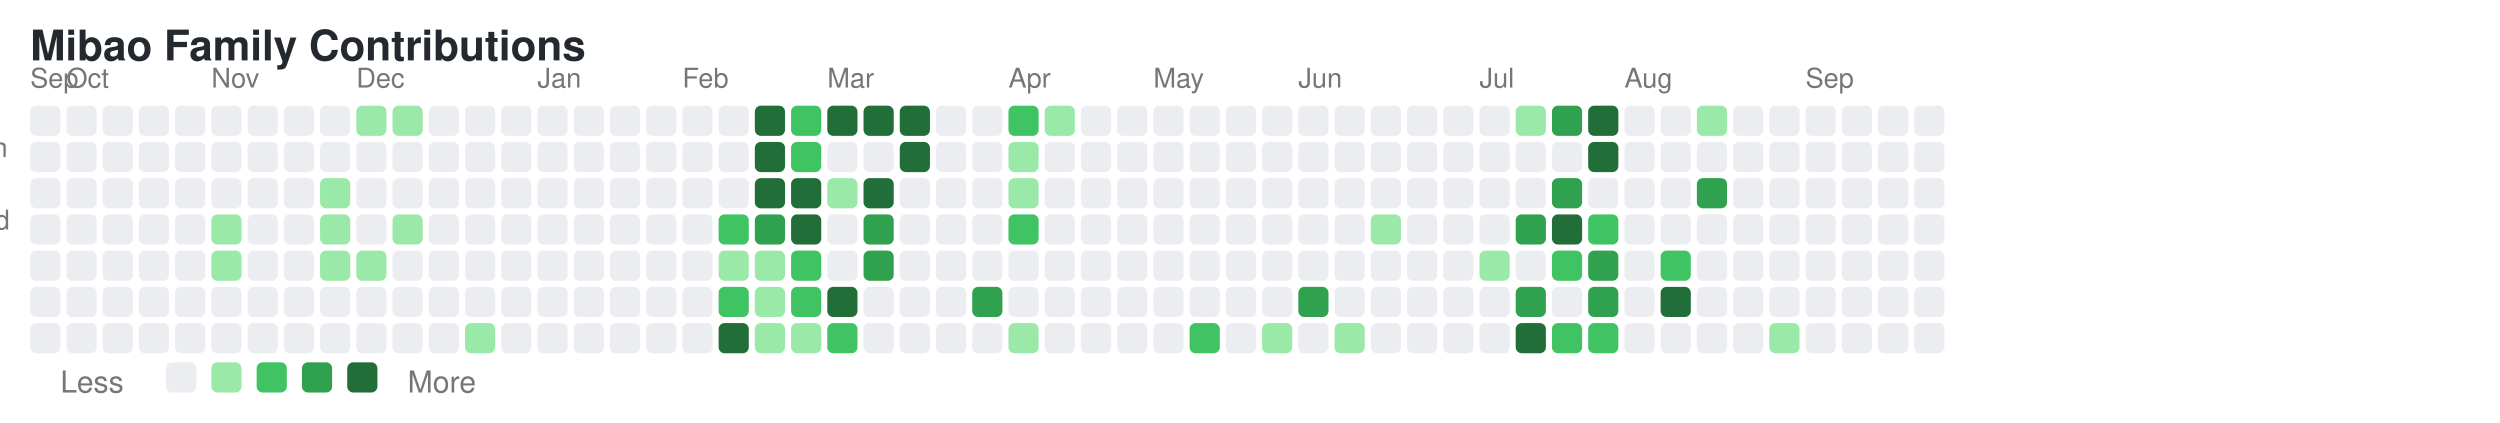
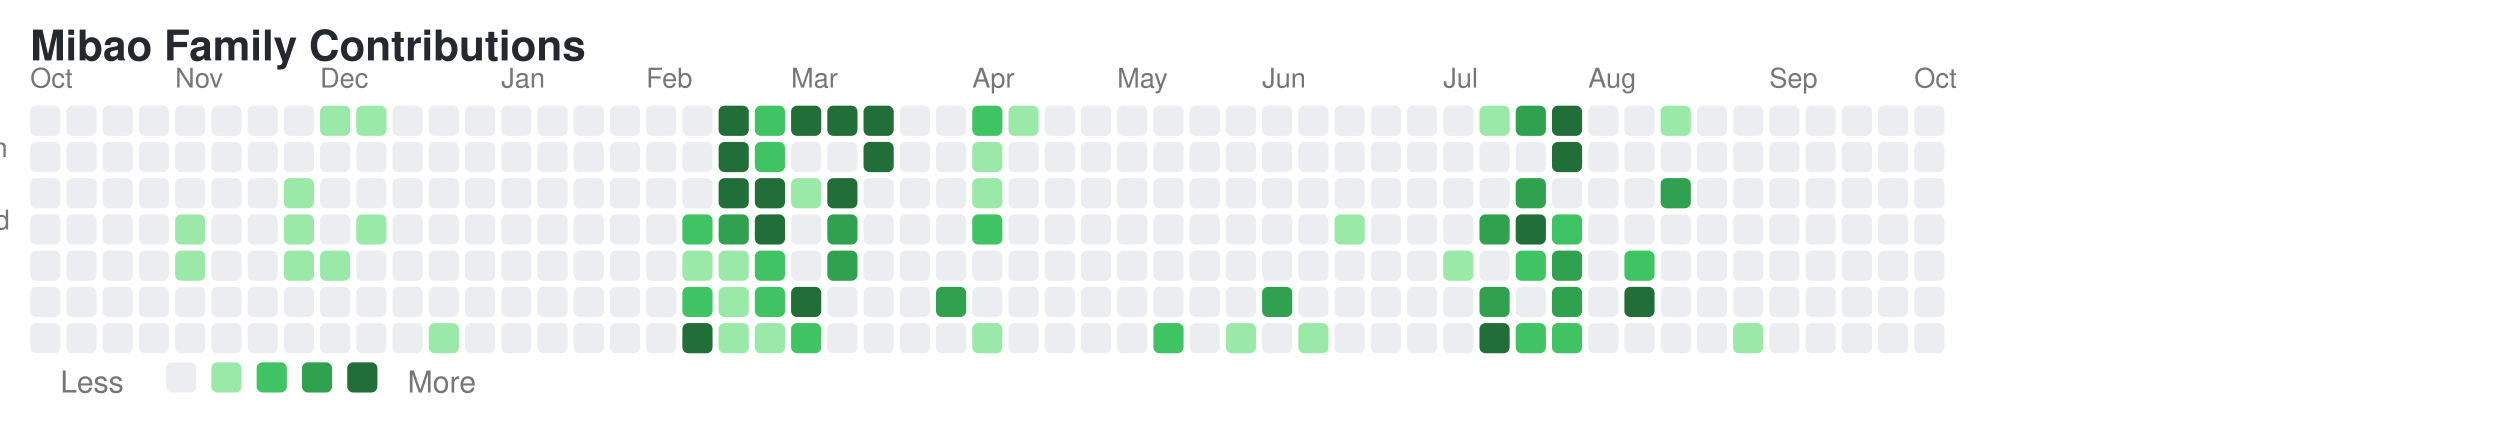
<svg xmlns="http://www.w3.org/2000/svg" width="828" height="140">
  <text x="10" y="20" font-family="-apple-system, BlinkMacSystemFont, Segoe UI, Helvetica, Arial, sans-serif" font-size="14" font-weight="600" fill="#24292f">Mibao Family Contributions</text>
  <g transform="translate(10, 35)">
-     <text x="0" y="-6" font-family="-apple-system, BlinkMacSystemFont, Segoe UI, Helvetica, Arial, sans-serif" font-size="9" fill="#767676">Sep</text>
-     <text x="12" y="-6" font-family="-apple-system, BlinkMacSystemFont, Segoe UI, Helvetica, Arial, sans-serif" font-size="9" fill="#767676">Oct</text>
-     <text x="60" y="-6" font-family="-apple-system, BlinkMacSystemFont, Segoe UI, Helvetica, Arial, sans-serif" font-size="9" fill="#767676">Nov</text>
-     <text x="108" y="-6" font-family="-apple-system, BlinkMacSystemFont, Segoe UI, Helvetica, Arial, sans-serif" font-size="9" fill="#767676">Dec</text>
-     <text x="168" y="-6" font-family="-apple-system, BlinkMacSystemFont, Segoe UI, Helvetica, Arial, sans-serif" font-size="9" fill="#767676">Jan</text>
-     <text x="216" y="-6" font-family="-apple-system, BlinkMacSystemFont, Segoe UI, Helvetica, Arial, sans-serif" font-size="9" fill="#767676">Feb</text>
-     <text x="264" y="-6" font-family="-apple-system, BlinkMacSystemFont, Segoe UI, Helvetica, Arial, sans-serif" font-size="9" fill="#767676">Mar</text>
-     <text x="324" y="-6" font-family="-apple-system, BlinkMacSystemFont, Segoe UI, Helvetica, Arial, sans-serif" font-size="9" fill="#767676">Apr</text>
-     <text x="372" y="-6" font-family="-apple-system, BlinkMacSystemFont, Segoe UI, Helvetica, Arial, sans-serif" font-size="9" fill="#767676">May</text>
-     <text x="420" y="-6" font-family="-apple-system, BlinkMacSystemFont, Segoe UI, Helvetica, Arial, sans-serif" font-size="9" fill="#767676">Jun</text>
-     <text x="480" y="-6" font-family="-apple-system, BlinkMacSystemFont, Segoe UI, Helvetica, Arial, sans-serif" font-size="9" fill="#767676">Jul</text>
-     <text x="528" y="-6" font-family="-apple-system, BlinkMacSystemFont, Segoe UI, Helvetica, Arial, sans-serif" font-size="9" fill="#767676">Aug</text>
-     <text x="588" y="-6" font-family="-apple-system, BlinkMacSystemFont, Segoe UI, Helvetica, Arial, sans-serif" font-size="9" fill="#767676">Sep</text>
+     <text x="0" y="-6" font-family="-apple-system, BlinkMacSystemFont, Segoe UI, Helvetica, Arial, sans-serif" font-size="9" fill="#767676">Oct</text>
+     <text x="48" y="-6" font-family="-apple-system, BlinkMacSystemFont, Segoe UI, Helvetica, Arial, sans-serif" font-size="9" fill="#767676">Nov</text>
+     <text x="96" y="-6" font-family="-apple-system, BlinkMacSystemFont, Segoe UI, Helvetica, Arial, sans-serif" font-size="9" fill="#767676">Dec</text>
+     <text x="156" y="-6" font-family="-apple-system, BlinkMacSystemFont, Segoe UI, Helvetica, Arial, sans-serif" font-size="9" fill="#767676">Jan</text>
+     <text x="204" y="-6" font-family="-apple-system, BlinkMacSystemFont, Segoe UI, Helvetica, Arial, sans-serif" font-size="9" fill="#767676">Feb</text>
+     <text x="252" y="-6" font-family="-apple-system, BlinkMacSystemFont, Segoe UI, Helvetica, Arial, sans-serif" font-size="9" fill="#767676">Mar</text>
+     <text x="312" y="-6" font-family="-apple-system, BlinkMacSystemFont, Segoe UI, Helvetica, Arial, sans-serif" font-size="9" fill="#767676">Apr</text>
+     <text x="360" y="-6" font-family="-apple-system, BlinkMacSystemFont, Segoe UI, Helvetica, Arial, sans-serif" font-size="9" fill="#767676">May</text>
+     <text x="408" y="-6" font-family="-apple-system, BlinkMacSystemFont, Segoe UI, Helvetica, Arial, sans-serif" font-size="9" fill="#767676">Jun</text>
+     <text x="468" y="-6" font-family="-apple-system, BlinkMacSystemFont, Segoe UI, Helvetica, Arial, sans-serif" font-size="9" fill="#767676">Jul</text>
+     <text x="516" y="-6" font-family="-apple-system, BlinkMacSystemFont, Segoe UI, Helvetica, Arial, sans-serif" font-size="9" fill="#767676">Aug</text>
+     <text x="576" y="-6" font-family="-apple-system, BlinkMacSystemFont, Segoe UI, Helvetica, Arial, sans-serif" font-size="9" fill="#767676">Sep</text>
+     <text x="624" y="-6" font-family="-apple-system, BlinkMacSystemFont, Segoe UI, Helvetica, Arial, sans-serif" font-size="9" fill="#767676">Oct</text>
    <text x="-25" y="17.0" font-family="-apple-system, BlinkMacSystemFont, Segoe UI, Helvetica, Arial, sans-serif" font-size="9" fill="#767676">Mon</text>
    <text x="-25" y="41.0" font-family="-apple-system, BlinkMacSystemFont, Segoe UI, Helvetica, Arial, sans-serif" font-size="9" fill="#767676">Wed</text>
    <text x="-25" y="65.0" font-family="-apple-system, BlinkMacSystemFont, Segoe UI, Helvetica, Arial, sans-serif" font-size="9" fill="#767676">Fri</text>
    <rect x="0" y="0" width="10" height="10" fill="#ebedf0" rx="2" />
    <rect x="0" y="12" width="10" height="10" fill="#ebedf0" rx="2" />
    <rect x="0" y="24" width="10" height="10" fill="#ebedf0" rx="2" />
    <rect x="0" y="36" width="10" height="10" fill="#ebedf0" rx="2" />
    <rect x="0" y="48" width="10" height="10" fill="#ebedf0" rx="2" />
    <rect x="0" y="60" width="10" height="10" fill="#ebedf0" rx="2" />
    <rect x="0" y="72" width="10" height="10" fill="#ebedf0" rx="2" />
    <rect x="12" y="0" width="10" height="10" fill="#ebedf0" rx="2" />
    <rect x="12" y="12" width="10" height="10" fill="#ebedf0" rx="2" />
    <rect x="12" y="24" width="10" height="10" fill="#ebedf0" rx="2" />
    <rect x="12" y="36" width="10" height="10" fill="#ebedf0" rx="2" />
    <rect x="12" y="48" width="10" height="10" fill="#ebedf0" rx="2" />
    <rect x="12" y="60" width="10" height="10" fill="#ebedf0" rx="2" />
    <rect x="12" y="72" width="10" height="10" fill="#ebedf0" rx="2" />
    <rect x="24" y="0" width="10" height="10" fill="#ebedf0" rx="2" />
    <rect x="24" y="12" width="10" height="10" fill="#ebedf0" rx="2" />
    <rect x="24" y="24" width="10" height="10" fill="#ebedf0" rx="2" />
    <rect x="24" y="36" width="10" height="10" fill="#ebedf0" rx="2" />
    <rect x="24" y="48" width="10" height="10" fill="#ebedf0" rx="2" />
    <rect x="24" y="60" width="10" height="10" fill="#ebedf0" rx="2" />
    <rect x="24" y="72" width="10" height="10" fill="#ebedf0" rx="2" />
    <rect x="36" y="0" width="10" height="10" fill="#ebedf0" rx="2" />
    <rect x="36" y="12" width="10" height="10" fill="#ebedf0" rx="2" />
    <rect x="36" y="24" width="10" height="10" fill="#ebedf0" rx="2" />
    <rect x="36" y="36" width="10" height="10" fill="#ebedf0" rx="2" />
    <rect x="36" y="48" width="10" height="10" fill="#ebedf0" rx="2" />
    <rect x="36" y="60" width="10" height="10" fill="#ebedf0" rx="2" />
    <rect x="36" y="72" width="10" height="10" fill="#ebedf0" rx="2" />
    <rect x="48" y="0" width="10" height="10" fill="#ebedf0" rx="2" />
    <rect x="48" y="12" width="10" height="10" fill="#ebedf0" rx="2" />
    <rect x="48" y="24" width="10" height="10" fill="#ebedf0" rx="2" />
-     <rect x="48" y="36" width="10" height="10" fill="#ebedf0" rx="2" />
-     <rect x="48" y="48" width="10" height="10" fill="#ebedf0" rx="2" />
+     <rect x="48" y="36" width="10" height="10" fill="#9be9a8" rx="2" />
+     <rect x="48" y="48" width="10" height="10" fill="#9be9a8" rx="2" />
    <rect x="48" y="60" width="10" height="10" fill="#ebedf0" rx="2" />
    <rect x="48" y="72" width="10" height="10" fill="#ebedf0" rx="2" />
    <rect x="60" y="0" width="10" height="10" fill="#ebedf0" rx="2" />
    <rect x="60" y="12" width="10" height="10" fill="#ebedf0" rx="2" />
    <rect x="60" y="24" width="10" height="10" fill="#ebedf0" rx="2" />
-     <rect x="60" y="36" width="10" height="10" fill="#9be9a8" rx="2" />
-     <rect x="60" y="48" width="10" height="10" fill="#9be9a8" rx="2" />
+     <rect x="60" y="36" width="10" height="10" fill="#ebedf0" rx="2" />
+     <rect x="60" y="48" width="10" height="10" fill="#ebedf0" rx="2" />
    <rect x="60" y="60" width="10" height="10" fill="#ebedf0" rx="2" />
    <rect x="60" y="72" width="10" height="10" fill="#ebedf0" rx="2" />
    <rect x="72" y="0" width="10" height="10" fill="#ebedf0" rx="2" />
    <rect x="72" y="12" width="10" height="10" fill="#ebedf0" rx="2" />
    <rect x="72" y="24" width="10" height="10" fill="#ebedf0" rx="2" />
    <rect x="72" y="36" width="10" height="10" fill="#ebedf0" rx="2" />
    <rect x="72" y="48" width="10" height="10" fill="#ebedf0" rx="2" />
    <rect x="72" y="60" width="10" height="10" fill="#ebedf0" rx="2" />
    <rect x="72" y="72" width="10" height="10" fill="#ebedf0" rx="2" />
    <rect x="84" y="0" width="10" height="10" fill="#ebedf0" rx="2" />
    <rect x="84" y="12" width="10" height="10" fill="#ebedf0" rx="2" />
-     <rect x="84" y="24" width="10" height="10" fill="#ebedf0" rx="2" />
-     <rect x="84" y="36" width="10" height="10" fill="#ebedf0" rx="2" />
-     <rect x="84" y="48" width="10" height="10" fill="#ebedf0" rx="2" />
+     <rect x="84" y="24" width="10" height="10" fill="#9be9a8" rx="2" />
+     <rect x="84" y="36" width="10" height="10" fill="#9be9a8" rx="2" />
+     <rect x="84" y="48" width="10" height="10" fill="#9be9a8" rx="2" />
    <rect x="84" y="60" width="10" height="10" fill="#ebedf0" rx="2" />
    <rect x="84" y="72" width="10" height="10" fill="#ebedf0" rx="2" />
-     <rect x="96" y="0" width="10" height="10" fill="#ebedf0" rx="2" />
+     <rect x="96" y="0" width="10" height="10" fill="#9be9a8" rx="2" />
    <rect x="96" y="12" width="10" height="10" fill="#ebedf0" rx="2" />
-     <rect x="96" y="24" width="10" height="10" fill="#9be9a8" rx="2" />
-     <rect x="96" y="36" width="10" height="10" fill="#9be9a8" rx="2" />
+     <rect x="96" y="24" width="10" height="10" fill="#ebedf0" rx="2" />
+     <rect x="96" y="36" width="10" height="10" fill="#ebedf0" rx="2" />
    <rect x="96" y="48" width="10" height="10" fill="#9be9a8" rx="2" />
    <rect x="96" y="60" width="10" height="10" fill="#ebedf0" rx="2" />
    <rect x="96" y="72" width="10" height="10" fill="#ebedf0" rx="2" />
    <rect x="108" y="0" width="10" height="10" fill="#9be9a8" rx="2" />
    <rect x="108" y="12" width="10" height="10" fill="#ebedf0" rx="2" />
    <rect x="108" y="24" width="10" height="10" fill="#ebedf0" rx="2" />
-     <rect x="108" y="36" width="10" height="10" fill="#ebedf0" rx="2" />
-     <rect x="108" y="48" width="10" height="10" fill="#9be9a8" rx="2" />
+     <rect x="108" y="36" width="10" height="10" fill="#9be9a8" rx="2" />
+     <rect x="108" y="48" width="10" height="10" fill="#ebedf0" rx="2" />
    <rect x="108" y="60" width="10" height="10" fill="#ebedf0" rx="2" />
    <rect x="108" y="72" width="10" height="10" fill="#ebedf0" rx="2" />
-     <rect x="120" y="0" width="10" height="10" fill="#9be9a8" rx="2" />
+     <rect x="120" y="0" width="10" height="10" fill="#ebedf0" rx="2" />
    <rect x="120" y="12" width="10" height="10" fill="#ebedf0" rx="2" />
    <rect x="120" y="24" width="10" height="10" fill="#ebedf0" rx="2" />
-     <rect x="120" y="36" width="10" height="10" fill="#9be9a8" rx="2" />
+     <rect x="120" y="36" width="10" height="10" fill="#ebedf0" rx="2" />
    <rect x="120" y="48" width="10" height="10" fill="#ebedf0" rx="2" />
    <rect x="120" y="60" width="10" height="10" fill="#ebedf0" rx="2" />
    <rect x="120" y="72" width="10" height="10" fill="#ebedf0" rx="2" />
    <rect x="132" y="0" width="10" height="10" fill="#ebedf0" rx="2" />
    <rect x="132" y="12" width="10" height="10" fill="#ebedf0" rx="2" />
    <rect x="132" y="24" width="10" height="10" fill="#ebedf0" rx="2" />
    <rect x="132" y="36" width="10" height="10" fill="#ebedf0" rx="2" />
    <rect x="132" y="48" width="10" height="10" fill="#ebedf0" rx="2" />
    <rect x="132" y="60" width="10" height="10" fill="#ebedf0" rx="2" />
-     <rect x="132" y="72" width="10" height="10" fill="#ebedf0" rx="2" />
+     <rect x="132" y="72" width="10" height="10" fill="#9be9a8" rx="2" />
    <rect x="144" y="0" width="10" height="10" fill="#ebedf0" rx="2" />
    <rect x="144" y="12" width="10" height="10" fill="#ebedf0" rx="2" />
    <rect x="144" y="24" width="10" height="10" fill="#ebedf0" rx="2" />
    <rect x="144" y="36" width="10" height="10" fill="#ebedf0" rx="2" />
    <rect x="144" y="48" width="10" height="10" fill="#ebedf0" rx="2" />
    <rect x="144" y="60" width="10" height="10" fill="#ebedf0" rx="2" />
-     <rect x="144" y="72" width="10" height="10" fill="#9be9a8" rx="2" />
+     <rect x="144" y="72" width="10" height="10" fill="#ebedf0" rx="2" />
    <rect x="156" y="0" width="10" height="10" fill="#ebedf0" rx="2" />
    <rect x="156" y="12" width="10" height="10" fill="#ebedf0" rx="2" />
    <rect x="156" y="24" width="10" height="10" fill="#ebedf0" rx="2" />
    <rect x="156" y="36" width="10" height="10" fill="#ebedf0" rx="2" />
    <rect x="156" y="48" width="10" height="10" fill="#ebedf0" rx="2" />
    <rect x="156" y="60" width="10" height="10" fill="#ebedf0" rx="2" />
    <rect x="156" y="72" width="10" height="10" fill="#ebedf0" rx="2" />
    <rect x="168" y="0" width="10" height="10" fill="#ebedf0" rx="2" />
    <rect x="168" y="12" width="10" height="10" fill="#ebedf0" rx="2" />
    <rect x="168" y="24" width="10" height="10" fill="#ebedf0" rx="2" />
    <rect x="168" y="36" width="10" height="10" fill="#ebedf0" rx="2" />
    <rect x="168" y="48" width="10" height="10" fill="#ebedf0" rx="2" />
    <rect x="168" y="60" width="10" height="10" fill="#ebedf0" rx="2" />
    <rect x="168" y="72" width="10" height="10" fill="#ebedf0" rx="2" />
    <rect x="180" y="0" width="10" height="10" fill="#ebedf0" rx="2" />
    <rect x="180" y="12" width="10" height="10" fill="#ebedf0" rx="2" />
    <rect x="180" y="24" width="10" height="10" fill="#ebedf0" rx="2" />
    <rect x="180" y="36" width="10" height="10" fill="#ebedf0" rx="2" />
    <rect x="180" y="48" width="10" height="10" fill="#ebedf0" rx="2" />
    <rect x="180" y="60" width="10" height="10" fill="#ebedf0" rx="2" />
    <rect x="180" y="72" width="10" height="10" fill="#ebedf0" rx="2" />
    <rect x="192" y="0" width="10" height="10" fill="#ebedf0" rx="2" />
    <rect x="192" y="12" width="10" height="10" fill="#ebedf0" rx="2" />
    <rect x="192" y="24" width="10" height="10" fill="#ebedf0" rx="2" />
    <rect x="192" y="36" width="10" height="10" fill="#ebedf0" rx="2" />
    <rect x="192" y="48" width="10" height="10" fill="#ebedf0" rx="2" />
    <rect x="192" y="60" width="10" height="10" fill="#ebedf0" rx="2" />
    <rect x="192" y="72" width="10" height="10" fill="#ebedf0" rx="2" />
    <rect x="204" y="0" width="10" height="10" fill="#ebedf0" rx="2" />
    <rect x="204" y="12" width="10" height="10" fill="#ebedf0" rx="2" />
    <rect x="204" y="24" width="10" height="10" fill="#ebedf0" rx="2" />
    <rect x="204" y="36" width="10" height="10" fill="#ebedf0" rx="2" />
    <rect x="204" y="48" width="10" height="10" fill="#ebedf0" rx="2" />
    <rect x="204" y="60" width="10" height="10" fill="#ebedf0" rx="2" />
    <rect x="204" y="72" width="10" height="10" fill="#ebedf0" rx="2" />
    <rect x="216" y="0" width="10" height="10" fill="#ebedf0" rx="2" />
    <rect x="216" y="12" width="10" height="10" fill="#ebedf0" rx="2" />
    <rect x="216" y="24" width="10" height="10" fill="#ebedf0" rx="2" />
-     <rect x="216" y="36" width="10" height="10" fill="#ebedf0" rx="2" />
-     <rect x="216" y="48" width="10" height="10" fill="#ebedf0" rx="2" />
-     <rect x="216" y="60" width="10" height="10" fill="#ebedf0" rx="2" />
-     <rect x="216" y="72" width="10" height="10" fill="#ebedf0" rx="2" />
-     <rect x="228" y="0" width="10" height="10" fill="#ebedf0" rx="2" />
-     <rect x="228" y="12" width="10" height="10" fill="#ebedf0" rx="2" />
-     <rect x="228" y="24" width="10" height="10" fill="#ebedf0" rx="2" />
-     <rect x="228" y="36" width="10" height="10" fill="#40c463" rx="2" />
+     <rect x="216" y="36" width="10" height="10" fill="#40c463" rx="2" />
+     <rect x="216" y="48" width="10" height="10" fill="#9be9a8" rx="2" />
+     <rect x="216" y="60" width="10" height="10" fill="#40c463" rx="2" />
+     <rect x="216" y="72" width="10" height="10" fill="#216e39" rx="2" />
+     <rect x="228" y="0" width="10" height="10" fill="#216e39" rx="2" />
+     <rect x="228" y="12" width="10" height="10" fill="#216e39" rx="2" />
+     <rect x="228" y="24" width="10" height="10" fill="#216e39" rx="2" />
+     <rect x="228" y="36" width="10" height="10" fill="#30a14e" rx="2" />
    <rect x="228" y="48" width="10" height="10" fill="#9be9a8" rx="2" />
-     <rect x="228" y="60" width="10" height="10" fill="#40c463" rx="2" />
-     <rect x="228" y="72" width="10" height="10" fill="#216e39" rx="2" />
-     <rect x="240" y="0" width="10" height="10" fill="#216e39" rx="2" />
-     <rect x="240" y="12" width="10" height="10" fill="#216e39" rx="2" />
+     <rect x="228" y="60" width="10" height="10" fill="#9be9a8" rx="2" />
+     <rect x="228" y="72" width="10" height="10" fill="#9be9a8" rx="2" />
+     <rect x="240" y="0" width="10" height="10" fill="#40c463" rx="2" />
+     <rect x="240" y="12" width="10" height="10" fill="#40c463" rx="2" />
    <rect x="240" y="24" width="10" height="10" fill="#216e39" rx="2" />
-     <rect x="240" y="36" width="10" height="10" fill="#30a14e" rx="2" />
-     <rect x="240" y="48" width="10" height="10" fill="#9be9a8" rx="2" />
-     <rect x="240" y="60" width="10" height="10" fill="#9be9a8" rx="2" />
+     <rect x="240" y="36" width="10" height="10" fill="#216e39" rx="2" />
+     <rect x="240" y="48" width="10" height="10" fill="#40c463" rx="2" />
+     <rect x="240" y="60" width="10" height="10" fill="#40c463" rx="2" />
    <rect x="240" y="72" width="10" height="10" fill="#9be9a8" rx="2" />
-     <rect x="252" y="0" width="10" height="10" fill="#40c463" rx="2" />
-     <rect x="252" y="12" width="10" height="10" fill="#40c463" rx="2" />
-     <rect x="252" y="24" width="10" height="10" fill="#216e39" rx="2" />
-     <rect x="252" y="36" width="10" height="10" fill="#216e39" rx="2" />
-     <rect x="252" y="48" width="10" height="10" fill="#40c463" rx="2" />
-     <rect x="252" y="60" width="10" height="10" fill="#40c463" rx="2" />
-     <rect x="252" y="72" width="10" height="10" fill="#9be9a8" rx="2" />
+     <rect x="252" y="0" width="10" height="10" fill="#216e39" rx="2" />
+     <rect x="252" y="12" width="10" height="10" fill="#ebedf0" rx="2" />
+     <rect x="252" y="24" width="10" height="10" fill="#9be9a8" rx="2" />
+     <rect x="252" y="36" width="10" height="10" fill="#ebedf0" rx="2" />
+     <rect x="252" y="48" width="10" height="10" fill="#ebedf0" rx="2" />
+     <rect x="252" y="60" width="10" height="10" fill="#216e39" rx="2" />
+     <rect x="252" y="72" width="10" height="10" fill="#40c463" rx="2" />
    <rect x="264" y="0" width="10" height="10" fill="#216e39" rx="2" />
    <rect x="264" y="12" width="10" height="10" fill="#ebedf0" rx="2" />
-     <rect x="264" y="24" width="10" height="10" fill="#9be9a8" rx="2" />
-     <rect x="264" y="36" width="10" height="10" fill="#ebedf0" rx="2" />
-     <rect x="264" y="48" width="10" height="10" fill="#ebedf0" rx="2" />
-     <rect x="264" y="60" width="10" height="10" fill="#216e39" rx="2" />
-     <rect x="264" y="72" width="10" height="10" fill="#40c463" rx="2" />
+     <rect x="264" y="24" width="10" height="10" fill="#216e39" rx="2" />
+     <rect x="264" y="36" width="10" height="10" fill="#30a14e" rx="2" />
+     <rect x="264" y="48" width="10" height="10" fill="#30a14e" rx="2" />
+     <rect x="264" y="60" width="10" height="10" fill="#ebedf0" rx="2" />
+     <rect x="264" y="72" width="10" height="10" fill="#ebedf0" rx="2" />
    <rect x="276" y="0" width="10" height="10" fill="#216e39" rx="2" />
-     <rect x="276" y="12" width="10" height="10" fill="#ebedf0" rx="2" />
-     <rect x="276" y="24" width="10" height="10" fill="#216e39" rx="2" />
-     <rect x="276" y="36" width="10" height="10" fill="#30a14e" rx="2" />
-     <rect x="276" y="48" width="10" height="10" fill="#30a14e" rx="2" />
+     <rect x="276" y="12" width="10" height="10" fill="#216e39" rx="2" />
+     <rect x="276" y="24" width="10" height="10" fill="#ebedf0" rx="2" />
+     <rect x="276" y="36" width="10" height="10" fill="#ebedf0" rx="2" />
+     <rect x="276" y="48" width="10" height="10" fill="#ebedf0" rx="2" />
    <rect x="276" y="60" width="10" height="10" fill="#ebedf0" rx="2" />
    <rect x="276" y="72" width="10" height="10" fill="#ebedf0" rx="2" />
-     <rect x="288" y="0" width="10" height="10" fill="#216e39" rx="2" />
-     <rect x="288" y="12" width="10" height="10" fill="#216e39" rx="2" />
+     <rect x="288" y="0" width="10" height="10" fill="#ebedf0" rx="2" />
+     <rect x="288" y="12" width="10" height="10" fill="#ebedf0" rx="2" />
    <rect x="288" y="24" width="10" height="10" fill="#ebedf0" rx="2" />
    <rect x="288" y="36" width="10" height="10" fill="#ebedf0" rx="2" />
    <rect x="288" y="48" width="10" height="10" fill="#ebedf0" rx="2" />
    <rect x="288" y="60" width="10" height="10" fill="#ebedf0" rx="2" />
    <rect x="288" y="72" width="10" height="10" fill="#ebedf0" rx="2" />
    <rect x="300" y="0" width="10" height="10" fill="#ebedf0" rx="2" />
    <rect x="300" y="12" width="10" height="10" fill="#ebedf0" rx="2" />
    <rect x="300" y="24" width="10" height="10" fill="#ebedf0" rx="2" />
    <rect x="300" y="36" width="10" height="10" fill="#ebedf0" rx="2" />
    <rect x="300" y="48" width="10" height="10" fill="#ebedf0" rx="2" />
-     <rect x="300" y="60" width="10" height="10" fill="#ebedf0" rx="2" />
+     <rect x="300" y="60" width="10" height="10" fill="#30a14e" rx="2" />
    <rect x="300" y="72" width="10" height="10" fill="#ebedf0" rx="2" />
-     <rect x="312" y="0" width="10" height="10" fill="#ebedf0" rx="2" />
-     <rect x="312" y="12" width="10" height="10" fill="#ebedf0" rx="2" />
-     <rect x="312" y="24" width="10" height="10" fill="#ebedf0" rx="2" />
-     <rect x="312" y="36" width="10" height="10" fill="#ebedf0" rx="2" />
+     <rect x="312" y="0" width="10" height="10" fill="#40c463" rx="2" />
+     <rect x="312" y="12" width="10" height="10" fill="#9be9a8" rx="2" />
+     <rect x="312" y="24" width="10" height="10" fill="#9be9a8" rx="2" />
+     <rect x="312" y="36" width="10" height="10" fill="#40c463" rx="2" />
    <rect x="312" y="48" width="10" height="10" fill="#ebedf0" rx="2" />
-     <rect x="312" y="60" width="10" height="10" fill="#30a14e" rx="2" />
-     <rect x="312" y="72" width="10" height="10" fill="#ebedf0" rx="2" />
-     <rect x="324" y="0" width="10" height="10" fill="#40c463" rx="2" />
-     <rect x="324" y="12" width="10" height="10" fill="#9be9a8" rx="2" />
-     <rect x="324" y="24" width="10" height="10" fill="#9be9a8" rx="2" />
-     <rect x="324" y="36" width="10" height="10" fill="#40c463" rx="2" />
+     <rect x="312" y="60" width="10" height="10" fill="#ebedf0" rx="2" />
+     <rect x="312" y="72" width="10" height="10" fill="#9be9a8" rx="2" />
+     <rect x="324" y="0" width="10" height="10" fill="#9be9a8" rx="2" />
+     <rect x="324" y="12" width="10" height="10" fill="#ebedf0" rx="2" />
+     <rect x="324" y="24" width="10" height="10" fill="#ebedf0" rx="2" />
+     <rect x="324" y="36" width="10" height="10" fill="#ebedf0" rx="2" />
    <rect x="324" y="48" width="10" height="10" fill="#ebedf0" rx="2" />
    <rect x="324" y="60" width="10" height="10" fill="#ebedf0" rx="2" />
-     <rect x="324" y="72" width="10" height="10" fill="#9be9a8" rx="2" />
-     <rect x="336" y="0" width="10" height="10" fill="#9be9a8" rx="2" />
+     <rect x="324" y="72" width="10" height="10" fill="#ebedf0" rx="2" />
+     <rect x="336" y="0" width="10" height="10" fill="#ebedf0" rx="2" />
    <rect x="336" y="12" width="10" height="10" fill="#ebedf0" rx="2" />
    <rect x="336" y="24" width="10" height="10" fill="#ebedf0" rx="2" />
    <rect x="336" y="36" width="10" height="10" fill="#ebedf0" rx="2" />
    <rect x="336" y="48" width="10" height="10" fill="#ebedf0" rx="2" />
    <rect x="336" y="60" width="10" height="10" fill="#ebedf0" rx="2" />
    <rect x="336" y="72" width="10" height="10" fill="#ebedf0" rx="2" />
    <rect x="348" y="0" width="10" height="10" fill="#ebedf0" rx="2" />
    <rect x="348" y="12" width="10" height="10" fill="#ebedf0" rx="2" />
    <rect x="348" y="24" width="10" height="10" fill="#ebedf0" rx="2" />
    <rect x="348" y="36" width="10" height="10" fill="#ebedf0" rx="2" />
    <rect x="348" y="48" width="10" height="10" fill="#ebedf0" rx="2" />
    <rect x="348" y="60" width="10" height="10" fill="#ebedf0" rx="2" />
    <rect x="348" y="72" width="10" height="10" fill="#ebedf0" rx="2" />
    <rect x="360" y="0" width="10" height="10" fill="#ebedf0" rx="2" />
    <rect x="360" y="12" width="10" height="10" fill="#ebedf0" rx="2" />
    <rect x="360" y="24" width="10" height="10" fill="#ebedf0" rx="2" />
    <rect x="360" y="36" width="10" height="10" fill="#ebedf0" rx="2" />
    <rect x="360" y="48" width="10" height="10" fill="#ebedf0" rx="2" />
    <rect x="360" y="60" width="10" height="10" fill="#ebedf0" rx="2" />
    <rect x="360" y="72" width="10" height="10" fill="#ebedf0" rx="2" />
    <rect x="372" y="0" width="10" height="10" fill="#ebedf0" rx="2" />
    <rect x="372" y="12" width="10" height="10" fill="#ebedf0" rx="2" />
    <rect x="372" y="24" width="10" height="10" fill="#ebedf0" rx="2" />
    <rect x="372" y="36" width="10" height="10" fill="#ebedf0" rx="2" />
    <rect x="372" y="48" width="10" height="10" fill="#ebedf0" rx="2" />
    <rect x="372" y="60" width="10" height="10" fill="#ebedf0" rx="2" />
-     <rect x="372" y="72" width="10" height="10" fill="#ebedf0" rx="2" />
+     <rect x="372" y="72" width="10" height="10" fill="#40c463" rx="2" />
    <rect x="384" y="0" width="10" height="10" fill="#ebedf0" rx="2" />
    <rect x="384" y="12" width="10" height="10" fill="#ebedf0" rx="2" />
    <rect x="384" y="24" width="10" height="10" fill="#ebedf0" rx="2" />
    <rect x="384" y="36" width="10" height="10" fill="#ebedf0" rx="2" />
    <rect x="384" y="48" width="10" height="10" fill="#ebedf0" rx="2" />
    <rect x="384" y="60" width="10" height="10" fill="#ebedf0" rx="2" />
-     <rect x="384" y="72" width="10" height="10" fill="#40c463" rx="2" />
+     <rect x="384" y="72" width="10" height="10" fill="#ebedf0" rx="2" />
    <rect x="396" y="0" width="10" height="10" fill="#ebedf0" rx="2" />
    <rect x="396" y="12" width="10" height="10" fill="#ebedf0" rx="2" />
    <rect x="396" y="24" width="10" height="10" fill="#ebedf0" rx="2" />
    <rect x="396" y="36" width="10" height="10" fill="#ebedf0" rx="2" />
    <rect x="396" y="48" width="10" height="10" fill="#ebedf0" rx="2" />
    <rect x="396" y="60" width="10" height="10" fill="#ebedf0" rx="2" />
-     <rect x="396" y="72" width="10" height="10" fill="#ebedf0" rx="2" />
+     <rect x="396" y="72" width="10" height="10" fill="#9be9a8" rx="2" />
    <rect x="408" y="0" width="10" height="10" fill="#ebedf0" rx="2" />
    <rect x="408" y="12" width="10" height="10" fill="#ebedf0" rx="2" />
    <rect x="408" y="24" width="10" height="10" fill="#ebedf0" rx="2" />
    <rect x="408" y="36" width="10" height="10" fill="#ebedf0" rx="2" />
    <rect x="408" y="48" width="10" height="10" fill="#ebedf0" rx="2" />
-     <rect x="408" y="60" width="10" height="10" fill="#ebedf0" rx="2" />
-     <rect x="408" y="72" width="10" height="10" fill="#9be9a8" rx="2" />
+     <rect x="408" y="60" width="10" height="10" fill="#30a14e" rx="2" />
+     <rect x="408" y="72" width="10" height="10" fill="#ebedf0" rx="2" />
    <rect x="420" y="0" width="10" height="10" fill="#ebedf0" rx="2" />
    <rect x="420" y="12" width="10" height="10" fill="#ebedf0" rx="2" />
    <rect x="420" y="24" width="10" height="10" fill="#ebedf0" rx="2" />
    <rect x="420" y="36" width="10" height="10" fill="#ebedf0" rx="2" />
    <rect x="420" y="48" width="10" height="10" fill="#ebedf0" rx="2" />
-     <rect x="420" y="60" width="10" height="10" fill="#30a14e" rx="2" />
-     <rect x="420" y="72" width="10" height="10" fill="#ebedf0" rx="2" />
+     <rect x="420" y="60" width="10" height="10" fill="#ebedf0" rx="2" />
+     <rect x="420" y="72" width="10" height="10" fill="#9be9a8" rx="2" />
    <rect x="432" y="0" width="10" height="10" fill="#ebedf0" rx="2" />
    <rect x="432" y="12" width="10" height="10" fill="#ebedf0" rx="2" />
    <rect x="432" y="24" width="10" height="10" fill="#ebedf0" rx="2" />
-     <rect x="432" y="36" width="10" height="10" fill="#ebedf0" rx="2" />
+     <rect x="432" y="36" width="10" height="10" fill="#9be9a8" rx="2" />
    <rect x="432" y="48" width="10" height="10" fill="#ebedf0" rx="2" />
    <rect x="432" y="60" width="10" height="10" fill="#ebedf0" rx="2" />
-     <rect x="432" y="72" width="10" height="10" fill="#9be9a8" rx="2" />
+     <rect x="432" y="72" width="10" height="10" fill="#ebedf0" rx="2" />
    <rect x="444" y="0" width="10" height="10" fill="#ebedf0" rx="2" />
    <rect x="444" y="12" width="10" height="10" fill="#ebedf0" rx="2" />
    <rect x="444" y="24" width="10" height="10" fill="#ebedf0" rx="2" />
-     <rect x="444" y="36" width="10" height="10" fill="#9be9a8" rx="2" />
+     <rect x="444" y="36" width="10" height="10" fill="#ebedf0" rx="2" />
    <rect x="444" y="48" width="10" height="10" fill="#ebedf0" rx="2" />
    <rect x="444" y="60" width="10" height="10" fill="#ebedf0" rx="2" />
    <rect x="444" y="72" width="10" height="10" fill="#ebedf0" rx="2" />
    <rect x="456" y="0" width="10" height="10" fill="#ebedf0" rx="2" />
    <rect x="456" y="12" width="10" height="10" fill="#ebedf0" rx="2" />
    <rect x="456" y="24" width="10" height="10" fill="#ebedf0" rx="2" />
    <rect x="456" y="36" width="10" height="10" fill="#ebedf0" rx="2" />
    <rect x="456" y="48" width="10" height="10" fill="#ebedf0" rx="2" />
    <rect x="456" y="60" width="10" height="10" fill="#ebedf0" rx="2" />
    <rect x="456" y="72" width="10" height="10" fill="#ebedf0" rx="2" />
    <rect x="468" y="0" width="10" height="10" fill="#ebedf0" rx="2" />
    <rect x="468" y="12" width="10" height="10" fill="#ebedf0" rx="2" />
    <rect x="468" y="24" width="10" height="10" fill="#ebedf0" rx="2" />
    <rect x="468" y="36" width="10" height="10" fill="#ebedf0" rx="2" />
-     <rect x="468" y="48" width="10" height="10" fill="#ebedf0" rx="2" />
+     <rect x="468" y="48" width="10" height="10" fill="#9be9a8" rx="2" />
    <rect x="468" y="60" width="10" height="10" fill="#ebedf0" rx="2" />
    <rect x="468" y="72" width="10" height="10" fill="#ebedf0" rx="2" />
-     <rect x="480" y="0" width="10" height="10" fill="#ebedf0" rx="2" />
+     <rect x="480" y="0" width="10" height="10" fill="#9be9a8" rx="2" />
    <rect x="480" y="12" width="10" height="10" fill="#ebedf0" rx="2" />
    <rect x="480" y="24" width="10" height="10" fill="#ebedf0" rx="2" />
-     <rect x="480" y="36" width="10" height="10" fill="#ebedf0" rx="2" />
-     <rect x="480" y="48" width="10" height="10" fill="#9be9a8" rx="2" />
-     <rect x="480" y="60" width="10" height="10" fill="#ebedf0" rx="2" />
-     <rect x="480" y="72" width="10" height="10" fill="#ebedf0" rx="2" />
-     <rect x="492" y="0" width="10" height="10" fill="#9be9a8" rx="2" />
+     <rect x="480" y="36" width="10" height="10" fill="#30a14e" rx="2" />
+     <rect x="480" y="48" width="10" height="10" fill="#ebedf0" rx="2" />
+     <rect x="480" y="60" width="10" height="10" fill="#30a14e" rx="2" />
+     <rect x="480" y="72" width="10" height="10" fill="#216e39" rx="2" />
+     <rect x="492" y="0" width="10" height="10" fill="#30a14e" rx="2" />
    <rect x="492" y="12" width="10" height="10" fill="#ebedf0" rx="2" />
-     <rect x="492" y="24" width="10" height="10" fill="#ebedf0" rx="2" />
-     <rect x="492" y="36" width="10" height="10" fill="#30a14e" rx="2" />
-     <rect x="492" y="48" width="10" height="10" fill="#ebedf0" rx="2" />
-     <rect x="492" y="60" width="10" height="10" fill="#30a14e" rx="2" />
-     <rect x="492" y="72" width="10" height="10" fill="#216e39" rx="2" />
-     <rect x="504" y="0" width="10" height="10" fill="#30a14e" rx="2" />
-     <rect x="504" y="12" width="10" height="10" fill="#ebedf0" rx="2" />
-     <rect x="504" y="24" width="10" height="10" fill="#30a14e" rx="2" />
-     <rect x="504" y="36" width="10" height="10" fill="#216e39" rx="2" />
-     <rect x="504" y="48" width="10" height="10" fill="#40c463" rx="2" />
-     <rect x="504" y="60" width="10" height="10" fill="#ebedf0" rx="2" />
+     <rect x="492" y="24" width="10" height="10" fill="#30a14e" rx="2" />
+     <rect x="492" y="36" width="10" height="10" fill="#216e39" rx="2" />
+     <rect x="492" y="48" width="10" height="10" fill="#40c463" rx="2" />
+     <rect x="492" y="60" width="10" height="10" fill="#ebedf0" rx="2" />
+     <rect x="492" y="72" width="10" height="10" fill="#40c463" rx="2" />
+     <rect x="504" y="0" width="10" height="10" fill="#216e39" rx="2" />
+     <rect x="504" y="12" width="10" height="10" fill="#216e39" rx="2" />
+     <rect x="504" y="24" width="10" height="10" fill="#ebedf0" rx="2" />
+     <rect x="504" y="36" width="10" height="10" fill="#40c463" rx="2" />
+     <rect x="504" y="48" width="10" height="10" fill="#30a14e" rx="2" />
+     <rect x="504" y="60" width="10" height="10" fill="#30a14e" rx="2" />
    <rect x="504" y="72" width="10" height="10" fill="#40c463" rx="2" />
-     <rect x="516" y="0" width="10" height="10" fill="#216e39" rx="2" />
-     <rect x="516" y="12" width="10" height="10" fill="#216e39" rx="2" />
+     <rect x="516" y="0" width="10" height="10" fill="#ebedf0" rx="2" />
+     <rect x="516" y="12" width="10" height="10" fill="#ebedf0" rx="2" />
    <rect x="516" y="24" width="10" height="10" fill="#ebedf0" rx="2" />
-     <rect x="516" y="36" width="10" height="10" fill="#40c463" rx="2" />
-     <rect x="516" y="48" width="10" height="10" fill="#30a14e" rx="2" />
-     <rect x="516" y="60" width="10" height="10" fill="#30a14e" rx="2" />
-     <rect x="516" y="72" width="10" height="10" fill="#40c463" rx="2" />
+     <rect x="516" y="36" width="10" height="10" fill="#ebedf0" rx="2" />
+     <rect x="516" y="48" width="10" height="10" fill="#ebedf0" rx="2" />
+     <rect x="516" y="60" width="10" height="10" fill="#ebedf0" rx="2" />
+     <rect x="516" y="72" width="10" height="10" fill="#ebedf0" rx="2" />
    <rect x="528" y="0" width="10" height="10" fill="#ebedf0" rx="2" />
    <rect x="528" y="12" width="10" height="10" fill="#ebedf0" rx="2" />
    <rect x="528" y="24" width="10" height="10" fill="#ebedf0" rx="2" />
    <rect x="528" y="36" width="10" height="10" fill="#ebedf0" rx="2" />
-     <rect x="528" y="48" width="10" height="10" fill="#ebedf0" rx="2" />
-     <rect x="528" y="60" width="10" height="10" fill="#ebedf0" rx="2" />
+     <rect x="528" y="48" width="10" height="10" fill="#40c463" rx="2" />
+     <rect x="528" y="60" width="10" height="10" fill="#216e39" rx="2" />
    <rect x="528" y="72" width="10" height="10" fill="#ebedf0" rx="2" />
-     <rect x="540" y="0" width="10" height="10" fill="#ebedf0" rx="2" />
+     <rect x="540" y="0" width="10" height="10" fill="#9be9a8" rx="2" />
    <rect x="540" y="12" width="10" height="10" fill="#ebedf0" rx="2" />
-     <rect x="540" y="24" width="10" height="10" fill="#ebedf0" rx="2" />
+     <rect x="540" y="24" width="10" height="10" fill="#30a14e" rx="2" />
    <rect x="540" y="36" width="10" height="10" fill="#ebedf0" rx="2" />
-     <rect x="540" y="48" width="10" height="10" fill="#40c463" rx="2" />
-     <rect x="540" y="60" width="10" height="10" fill="#216e39" rx="2" />
+     <rect x="540" y="48" width="10" height="10" fill="#ebedf0" rx="2" />
+     <rect x="540" y="60" width="10" height="10" fill="#ebedf0" rx="2" />
    <rect x="540" y="72" width="10" height="10" fill="#ebedf0" rx="2" />
-     <rect x="552" y="0" width="10" height="10" fill="#9be9a8" rx="2" />
+     <rect x="552" y="0" width="10" height="10" fill="#ebedf0" rx="2" />
    <rect x="552" y="12" width="10" height="10" fill="#ebedf0" rx="2" />
-     <rect x="552" y="24" width="10" height="10" fill="#30a14e" rx="2" />
+     <rect x="552" y="24" width="10" height="10" fill="#ebedf0" rx="2" />
    <rect x="552" y="36" width="10" height="10" fill="#ebedf0" rx="2" />
    <rect x="552" y="48" width="10" height="10" fill="#ebedf0" rx="2" />
    <rect x="552" y="60" width="10" height="10" fill="#ebedf0" rx="2" />
    <rect x="552" y="72" width="10" height="10" fill="#ebedf0" rx="2" />
    <rect x="564" y="0" width="10" height="10" fill="#ebedf0" rx="2" />
    <rect x="564" y="12" width="10" height="10" fill="#ebedf0" rx="2" />
    <rect x="564" y="24" width="10" height="10" fill="#ebedf0" rx="2" />
    <rect x="564" y="36" width="10" height="10" fill="#ebedf0" rx="2" />
    <rect x="564" y="48" width="10" height="10" fill="#ebedf0" rx="2" />
    <rect x="564" y="60" width="10" height="10" fill="#ebedf0" rx="2" />
-     <rect x="564" y="72" width="10" height="10" fill="#ebedf0" rx="2" />
+     <rect x="564" y="72" width="10" height="10" fill="#9be9a8" rx="2" />
    <rect x="576" y="0" width="10" height="10" fill="#ebedf0" rx="2" />
    <rect x="576" y="12" width="10" height="10" fill="#ebedf0" rx="2" />
    <rect x="576" y="24" width="10" height="10" fill="#ebedf0" rx="2" />
    <rect x="576" y="36" width="10" height="10" fill="#ebedf0" rx="2" />
    <rect x="576" y="48" width="10" height="10" fill="#ebedf0" rx="2" />
    <rect x="576" y="60" width="10" height="10" fill="#ebedf0" rx="2" />
-     <rect x="576" y="72" width="10" height="10" fill="#9be9a8" rx="2" />
+     <rect x="576" y="72" width="10" height="10" fill="#ebedf0" rx="2" />
    <rect x="588" y="0" width="10" height="10" fill="#ebedf0" rx="2" />
    <rect x="588" y="12" width="10" height="10" fill="#ebedf0" rx="2" />
    <rect x="588" y="24" width="10" height="10" fill="#ebedf0" rx="2" />
    <rect x="588" y="36" width="10" height="10" fill="#ebedf0" rx="2" />
    <rect x="588" y="48" width="10" height="10" fill="#ebedf0" rx="2" />
    <rect x="588" y="60" width="10" height="10" fill="#ebedf0" rx="2" />
    <rect x="588" y="72" width="10" height="10" fill="#ebedf0" rx="2" />
    <rect x="600" y="0" width="10" height="10" fill="#ebedf0" rx="2" />
    <rect x="600" y="12" width="10" height="10" fill="#ebedf0" rx="2" />
    <rect x="600" y="24" width="10" height="10" fill="#ebedf0" rx="2" />
    <rect x="600" y="36" width="10" height="10" fill="#ebedf0" rx="2" />
    <rect x="600" y="48" width="10" height="10" fill="#ebedf0" rx="2" />
    <rect x="600" y="60" width="10" height="10" fill="#ebedf0" rx="2" />
    <rect x="600" y="72" width="10" height="10" fill="#ebedf0" rx="2" />
    <rect x="612" y="0" width="10" height="10" fill="#ebedf0" rx="2" />
    <rect x="612" y="12" width="10" height="10" fill="#ebedf0" rx="2" />
    <rect x="612" y="24" width="10" height="10" fill="#ebedf0" rx="2" />
    <rect x="612" y="36" width="10" height="10" fill="#ebedf0" rx="2" />
    <rect x="612" y="48" width="10" height="10" fill="#ebedf0" rx="2" />
    <rect x="612" y="60" width="10" height="10" fill="#ebedf0" rx="2" />
    <rect x="612" y="72" width="10" height="10" fill="#ebedf0" rx="2" />
    <rect x="624" y="0" width="10" height="10" fill="#ebedf0" rx="2" />
    <rect x="624" y="12" width="10" height="10" fill="#ebedf0" rx="2" />
    <rect x="624" y="24" width="10" height="10" fill="#ebedf0" rx="2" />
    <rect x="624" y="36" width="10" height="10" fill="#ebedf0" rx="2" />
    <rect x="624" y="48" width="10" height="10" fill="#ebedf0" rx="2" />
    <rect x="624" y="60" width="10" height="10" fill="#ebedf0" rx="2" />
    <rect x="624" y="72" width="10" height="10" fill="#ebedf0" rx="2" />
    <text x="10" y="95" font-family="-apple-system, BlinkMacSystemFont, Segoe UI, Helvetica, Arial, sans-serif" font-size="10" fill="#767676">Less</text>
    <rect x="45" y="85" width="10" height="10" fill="#ebedf0" rx="2" />
    <rect x="60" y="85" width="10" height="10" fill="#9be9a8" rx="2" />
    <rect x="75" y="85" width="10" height="10" fill="#40c463" rx="2" />
    <rect x="90" y="85" width="10" height="10" fill="#30a14e" rx="2" />
    <rect x="105" y="85" width="10" height="10" fill="#216e39" rx="2" />
    <text x="125" y="95" font-family="-apple-system, BlinkMacSystemFont, Segoe UI, Helvetica, Arial, sans-serif" font-size="10" fill="#767676">More</text>
  </g>
</svg>
